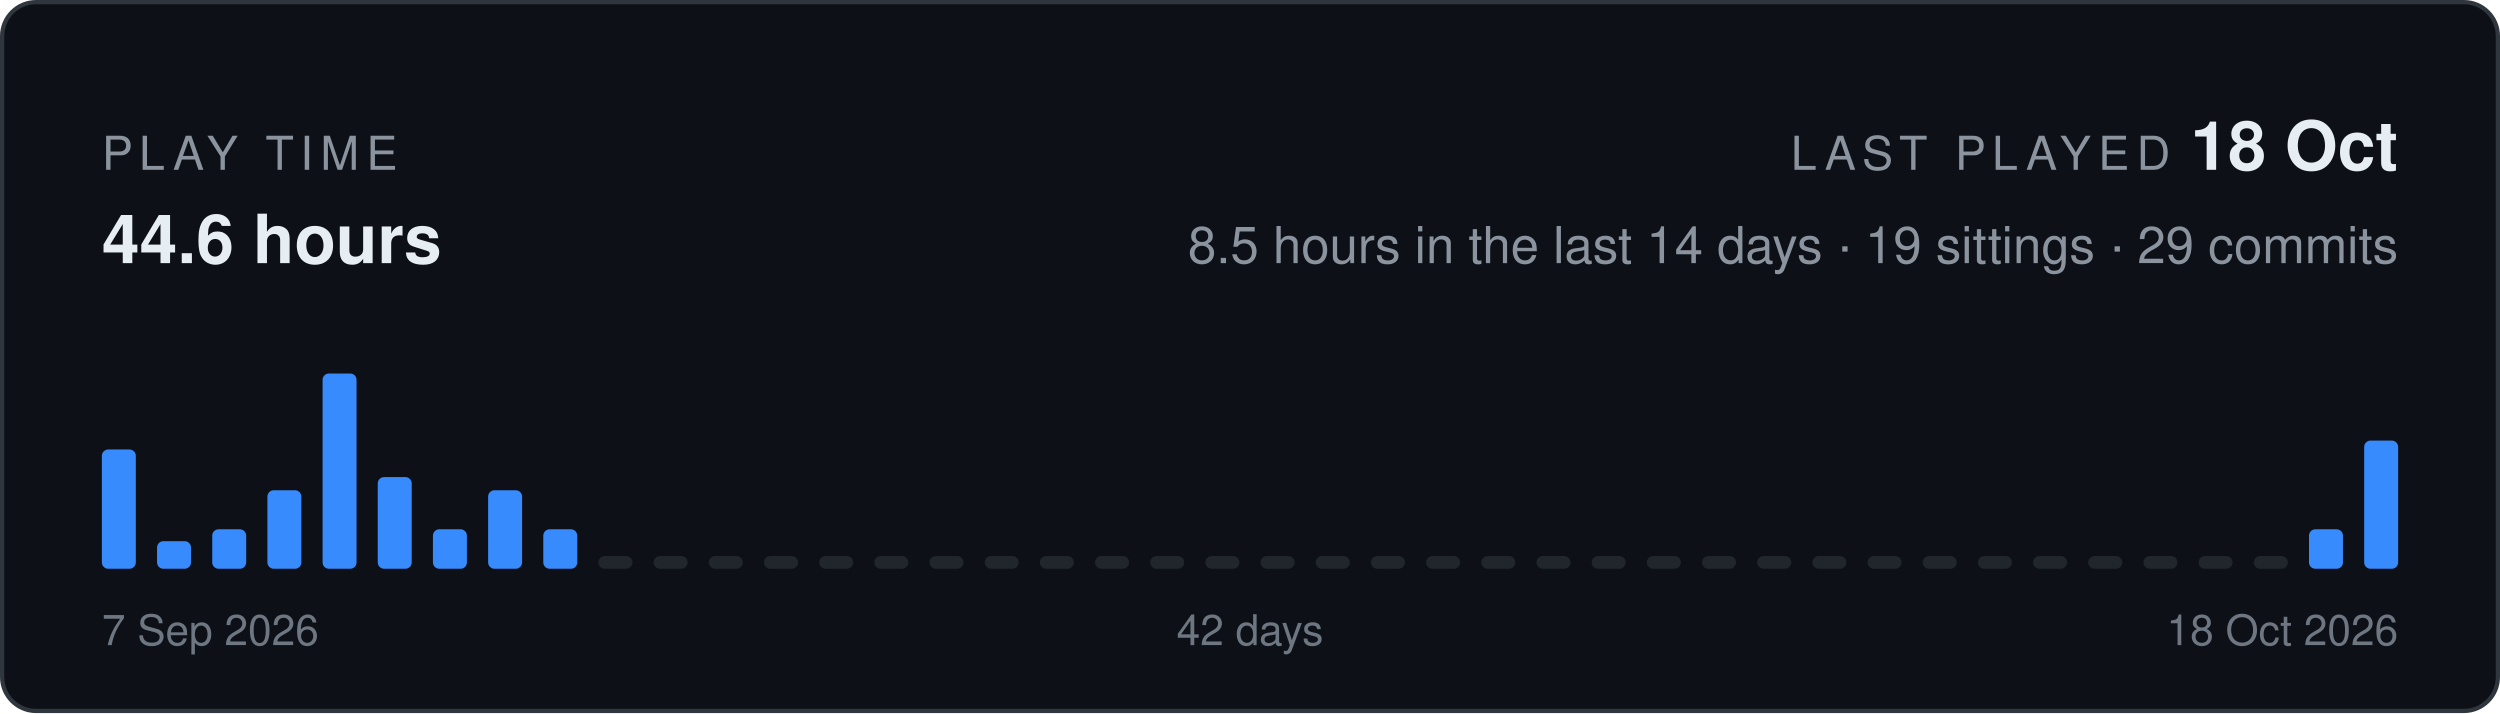
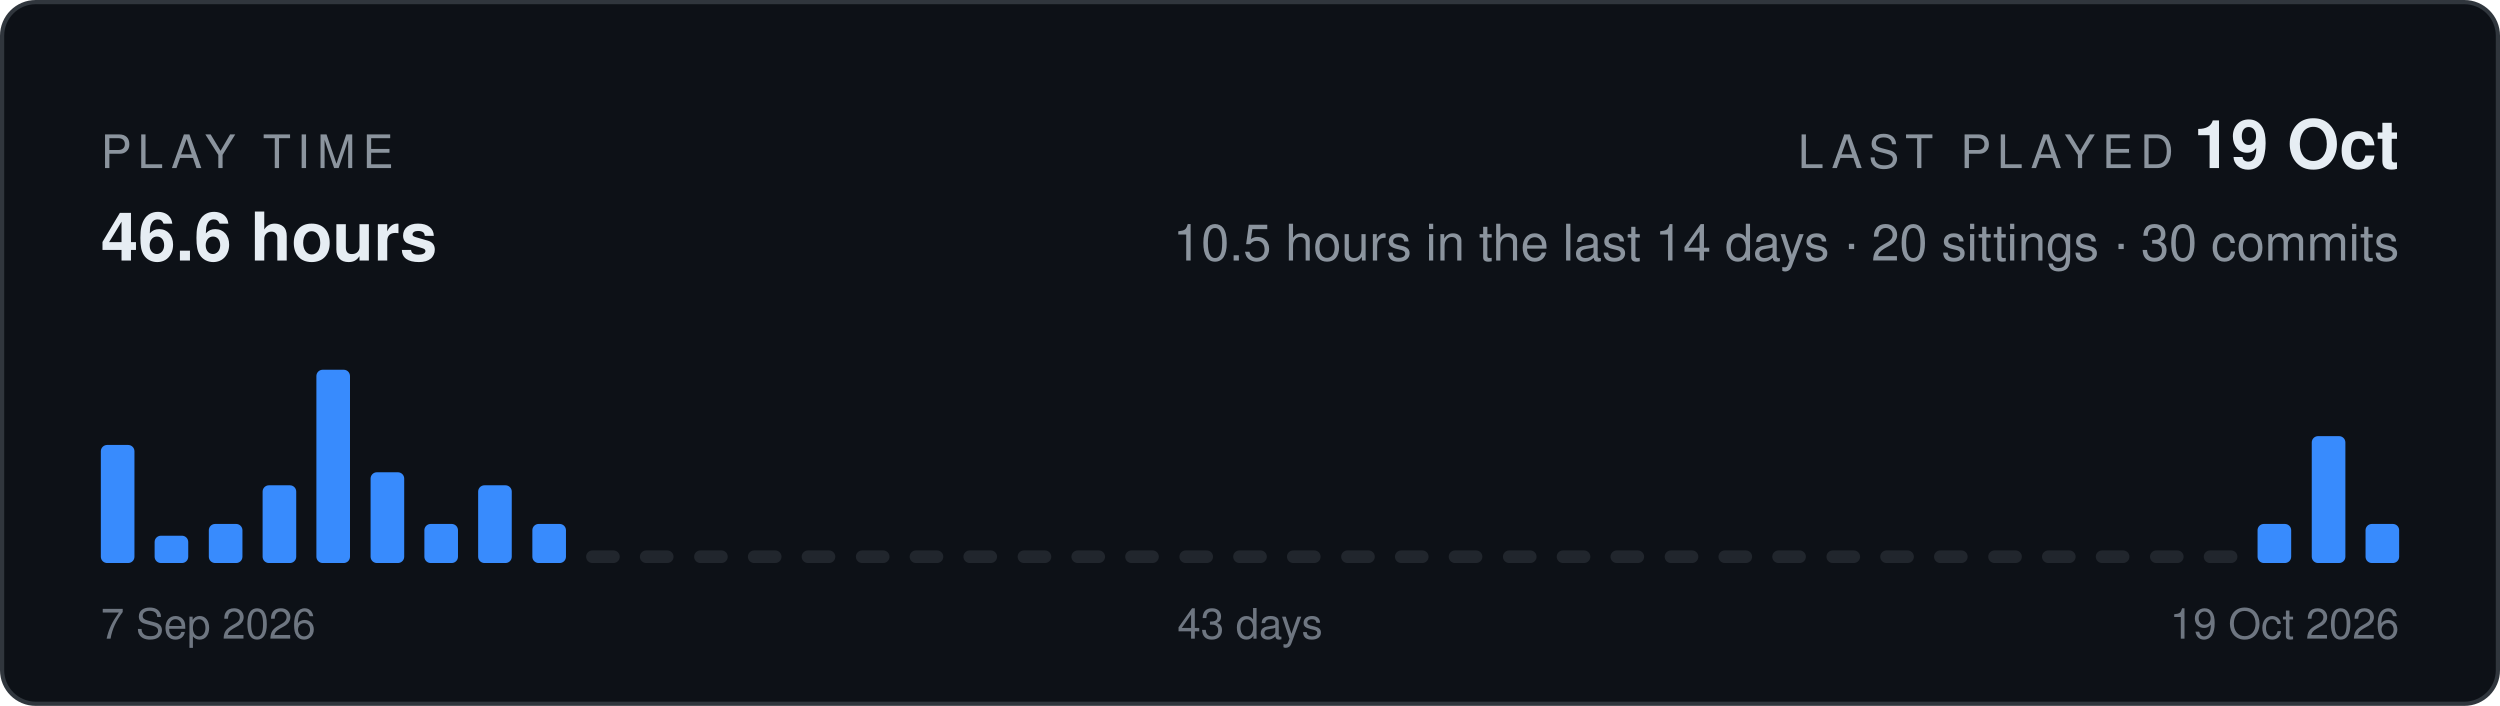
- <svg xmlns="http://www.w3.org/2000/svg" width="589" height="168" viewBox="0 0 589 168" role="img" aria-label="Play time: 44.6 hours over 29 commits, last played 18 Oct">
+ <svg xmlns="http://www.w3.org/2000/svg" width="595" height="168" viewBox="0 0 595 168" role="img" aria-label="Play time: 46.6 hours over 30 commits, last played 19 Oct">
  <style>
    .card { fill: #0d1117; stroke: #30363d }
    text { font-family: -apple-system, BlinkMacSystemFont, "Segoe UI", Helvetica, Arial, sans-serif }
    .label { font-size: 11px; letter-spacing: 1.7px; fill: #8b949e }
    .stat { font-size: 16px; font-weight: 600; letter-spacing: normal; fill: #e6edf3 }
    .note { font-size: 12px; fill: #8b949e }
    .axis { font-size: 10px; fill: #6e7681 }
    .bar { fill: #388bfd }
    .bar-quiet { fill: #21262d }
  </style>
-   <rect class="card" x="0.5" y="0.5" width="588" height="167" rx="8" />
+   <rect class="card" x="0.5" y="0.5" width="594" height="167" rx="8" />
  <text class="label" x="24" y="40">PLAY TIME</text>
-   <text class="stat" x="24" y="62">44.6 hours</text>
-   <text class="label" x="565" y="40" text-anchor="end">LAST PLAYED <tspan class="stat">18 Oct</tspan>
+   <text class="stat" x="24" y="62">46.6 hours</text>
+   <text class="label" x="571" y="40" text-anchor="end">LAST PLAYED <tspan class="stat">19 Oct</tspan>
  </text>
-   <text class="note" x="565" y="62" text-anchor="end">8.5 hours in the last 14 days   ·   19 sittings   ·   29 commits</text>
+   <text class="note" x="571" y="62" text-anchor="end">10.5 hours in the last 14 days   ·   20 sittings   ·   30 commits</text>
  <rect class="bar" x="24.0" y="105.9" width="8" height="28.1" rx="1.5" />
-   <rect class="bar" x="37.0" y="127.5" width="8" height="6.5" rx="1.5" />
-   <rect class="bar" x="50.0" y="124.7" width="8" height="9.3" rx="1.5" />
-   <rect class="bar" x="63.0" y="115.5" width="8" height="18.5" rx="1.5" />
-   <rect class="bar" x="76.0" y="88.0" width="8" height="46.0" rx="1.5" />
-   <rect class="bar" x="89.0" y="112.4" width="8" height="21.6" rx="1.5" />
-   <rect class="bar" x="102.0" y="124.7" width="8" height="9.3" rx="1.5" />
-   <rect class="bar" x="115.0" y="115.5" width="8" height="18.5" rx="1.5" />
-   <rect class="bar" x="128.0" y="124.7" width="8" height="9.3" rx="1.5" />
-   <rect class="bar-quiet" x="141.0" y="131.0" width="8" height="3.0" rx="1.5" />
-   <rect class="bar-quiet" x="154.0" y="131.0" width="8" height="3.0" rx="1.5" />
-   <rect class="bar-quiet" x="167.0" y="131.0" width="8" height="3.0" rx="1.5" />
-   <rect class="bar-quiet" x="180.0" y="131.0" width="8" height="3.0" rx="1.5" />
-   <rect class="bar-quiet" x="193.0" y="131.0" width="8" height="3.0" rx="1.5" />
-   <rect class="bar-quiet" x="206.0" y="131.0" width="8" height="3.0" rx="1.5" />
-   <rect class="bar-quiet" x="219.0" y="131.0" width="8" height="3.0" rx="1.5" />
-   <rect class="bar-quiet" x="232.0" y="131.0" width="8" height="3.0" rx="1.5" />
-   <rect class="bar-quiet" x="245.0" y="131.0" width="8" height="3.0" rx="1.5" />
-   <rect class="bar-quiet" x="258.0" y="131.0" width="8" height="3.0" rx="1.5" />
-   <rect class="bar-quiet" x="271.0" y="131.0" width="8" height="3.0" rx="1.5" />
-   <rect class="bar-quiet" x="284.0" y="131.0" width="8" height="3.0" rx="1.5" />
-   <rect class="bar-quiet" x="297.0" y="131.0" width="8" height="3.0" rx="1.5" />
-   <rect class="bar-quiet" x="310.0" y="131.0" width="8" height="3.0" rx="1.5" />
-   <rect class="bar-quiet" x="323.0" y="131.0" width="8" height="3.0" rx="1.5" />
-   <rect class="bar-quiet" x="336.0" y="131.0" width="8" height="3.0" rx="1.5" />
-   <rect class="bar-quiet" x="349.0" y="131.0" width="8" height="3.0" rx="1.5" />
-   <rect class="bar-quiet" x="362.0" y="131.0" width="8" height="3.0" rx="1.5" />
-   <rect class="bar-quiet" x="375.0" y="131.0" width="8" height="3.0" rx="1.5" />
-   <rect class="bar-quiet" x="388.0" y="131.0" width="8" height="3.0" rx="1.5" />
-   <rect class="bar-quiet" x="401.0" y="131.0" width="8" height="3.0" rx="1.5" />
-   <rect class="bar-quiet" x="414.0" y="131.0" width="8" height="3.0" rx="1.5" />
-   <rect class="bar-quiet" x="427.0" y="131.0" width="8" height="3.0" rx="1.5" />
-   <rect class="bar-quiet" x="440.0" y="131.0" width="8" height="3.0" rx="1.5" />
-   <rect class="bar-quiet" x="453.0" y="131.0" width="8" height="3.0" rx="1.5" />
-   <rect class="bar-quiet" x="466.0" y="131.0" width="8" height="3.0" rx="1.5" />
-   <rect class="bar-quiet" x="479.0" y="131.0" width="8" height="3.0" rx="1.5" />
-   <rect class="bar-quiet" x="492.0" y="131.0" width="8" height="3.0" rx="1.5" />
-   <rect class="bar-quiet" x="505.0" y="131.0" width="8" height="3.0" rx="1.5" />
-   <rect class="bar-quiet" x="518.0" y="131.0" width="8" height="3.0" rx="1.5" />
-   <rect class="bar-quiet" x="531.0" y="131.0" width="8" height="3.0" rx="1.5" />
-   <rect class="bar" x="544.0" y="124.7" width="8" height="9.3" rx="1.5" />
-   <rect class="bar" x="557.0" y="103.8" width="8" height="30.2" rx="1.5" />
+   <rect class="bar" x="36.8" y="127.5" width="8" height="6.5" rx="1.5" />
+   <rect class="bar" x="49.7" y="124.7" width="8" height="9.3" rx="1.5" />
+   <rect class="bar" x="62.5" y="115.5" width="8" height="18.5" rx="1.5" />
+   <rect class="bar" x="75.3" y="88.0" width="8" height="46.0" rx="1.5" />
+   <rect class="bar" x="88.2" y="112.4" width="8" height="21.6" rx="1.5" />
+   <rect class="bar" x="101.0" y="124.7" width="8" height="9.3" rx="1.5" />
+   <rect class="bar" x="113.8" y="115.5" width="8" height="18.5" rx="1.5" />
+   <rect class="bar" x="126.7" y="124.7" width="8" height="9.3" rx="1.5" />
+   <rect class="bar-quiet" x="139.5" y="131.0" width="8" height="3.0" rx="1.5" />
+   <rect class="bar-quiet" x="152.3" y="131.0" width="8" height="3.0" rx="1.5" />
+   <rect class="bar-quiet" x="165.2" y="131.0" width="8" height="3.0" rx="1.5" />
+   <rect class="bar-quiet" x="178.0" y="131.0" width="8" height="3.0" rx="1.5" />
+   <rect class="bar-quiet" x="190.8" y="131.0" width="8" height="3.0" rx="1.5" />
+   <rect class="bar-quiet" x="203.7" y="131.0" width="8" height="3.0" rx="1.5" />
+   <rect class="bar-quiet" x="216.5" y="131.0" width="8" height="3.0" rx="1.5" />
+   <rect class="bar-quiet" x="229.3" y="131.0" width="8" height="3.0" rx="1.5" />
+   <rect class="bar-quiet" x="242.2" y="131.0" width="8" height="3.0" rx="1.5" />
+   <rect class="bar-quiet" x="255.0" y="131.0" width="8" height="3.0" rx="1.5" />
+   <rect class="bar-quiet" x="267.8" y="131.0" width="8" height="3.0" rx="1.5" />
+   <rect class="bar-quiet" x="280.7" y="131.0" width="8" height="3.0" rx="1.5" />
+   <rect class="bar-quiet" x="293.5" y="131.0" width="8" height="3.0" rx="1.5" />
+   <rect class="bar-quiet" x="306.3" y="131.0" width="8" height="3.0" rx="1.5" />
+   <rect class="bar-quiet" x="319.2" y="131.0" width="8" height="3.0" rx="1.5" />
+   <rect class="bar-quiet" x="332.0" y="131.0" width="8" height="3.0" rx="1.5" />
+   <rect class="bar-quiet" x="344.8" y="131.0" width="8" height="3.0" rx="1.5" />
+   <rect class="bar-quiet" x="357.7" y="131.0" width="8" height="3.0" rx="1.5" />
+   <rect class="bar-quiet" x="370.5" y="131.0" width="8" height="3.0" rx="1.5" />
+   <rect class="bar-quiet" x="383.3" y="131.0" width="8" height="3.0" rx="1.5" />
+   <rect class="bar-quiet" x="396.2" y="131.0" width="8" height="3.0" rx="1.5" />
+   <rect class="bar-quiet" x="409.0" y="131.0" width="8" height="3.0" rx="1.5" />
+   <rect class="bar-quiet" x="421.8" y="131.0" width="8" height="3.0" rx="1.5" />
+   <rect class="bar-quiet" x="434.7" y="131.0" width="8" height="3.0" rx="1.5" />
+   <rect class="bar-quiet" x="447.5" y="131.0" width="8" height="3.0" rx="1.5" />
+   <rect class="bar-quiet" x="460.3" y="131.0" width="8" height="3.0" rx="1.5" />
+   <rect class="bar-quiet" x="473.2" y="131.0" width="8" height="3.0" rx="1.5" />
+   <rect class="bar-quiet" x="486.0" y="131.0" width="8" height="3.0" rx="1.5" />
+   <rect class="bar-quiet" x="498.8" y="131.0" width="8" height="3.0" rx="1.5" />
+   <rect class="bar-quiet" x="511.7" y="131.0" width="8" height="3.0" rx="1.5" />
+   <rect class="bar-quiet" x="524.5" y="131.0" width="8" height="3.0" rx="1.5" />
+   <rect class="bar" x="537.3" y="124.7" width="8" height="9.3" rx="1.5" />
+   <rect class="bar" x="550.2" y="103.8" width="8" height="30.2" rx="1.5" />
+   <rect class="bar" x="563.0" y="124.7" width="8" height="9.3" rx="1.5" />
  <text class="axis" x="24" y="152">7 Sep 2026</text>
-   <text class="axis" x="294.5" y="152" text-anchor="middle">42 days</text>
-   <text class="axis" x="565" y="152" text-anchor="end">18 Oct 2026</text>
+   <text class="axis" x="297.5" y="152" text-anchor="middle">43 days</text>
+   <text class="axis" x="571" y="152" text-anchor="end">19 Oct 2026</text>
</svg>
